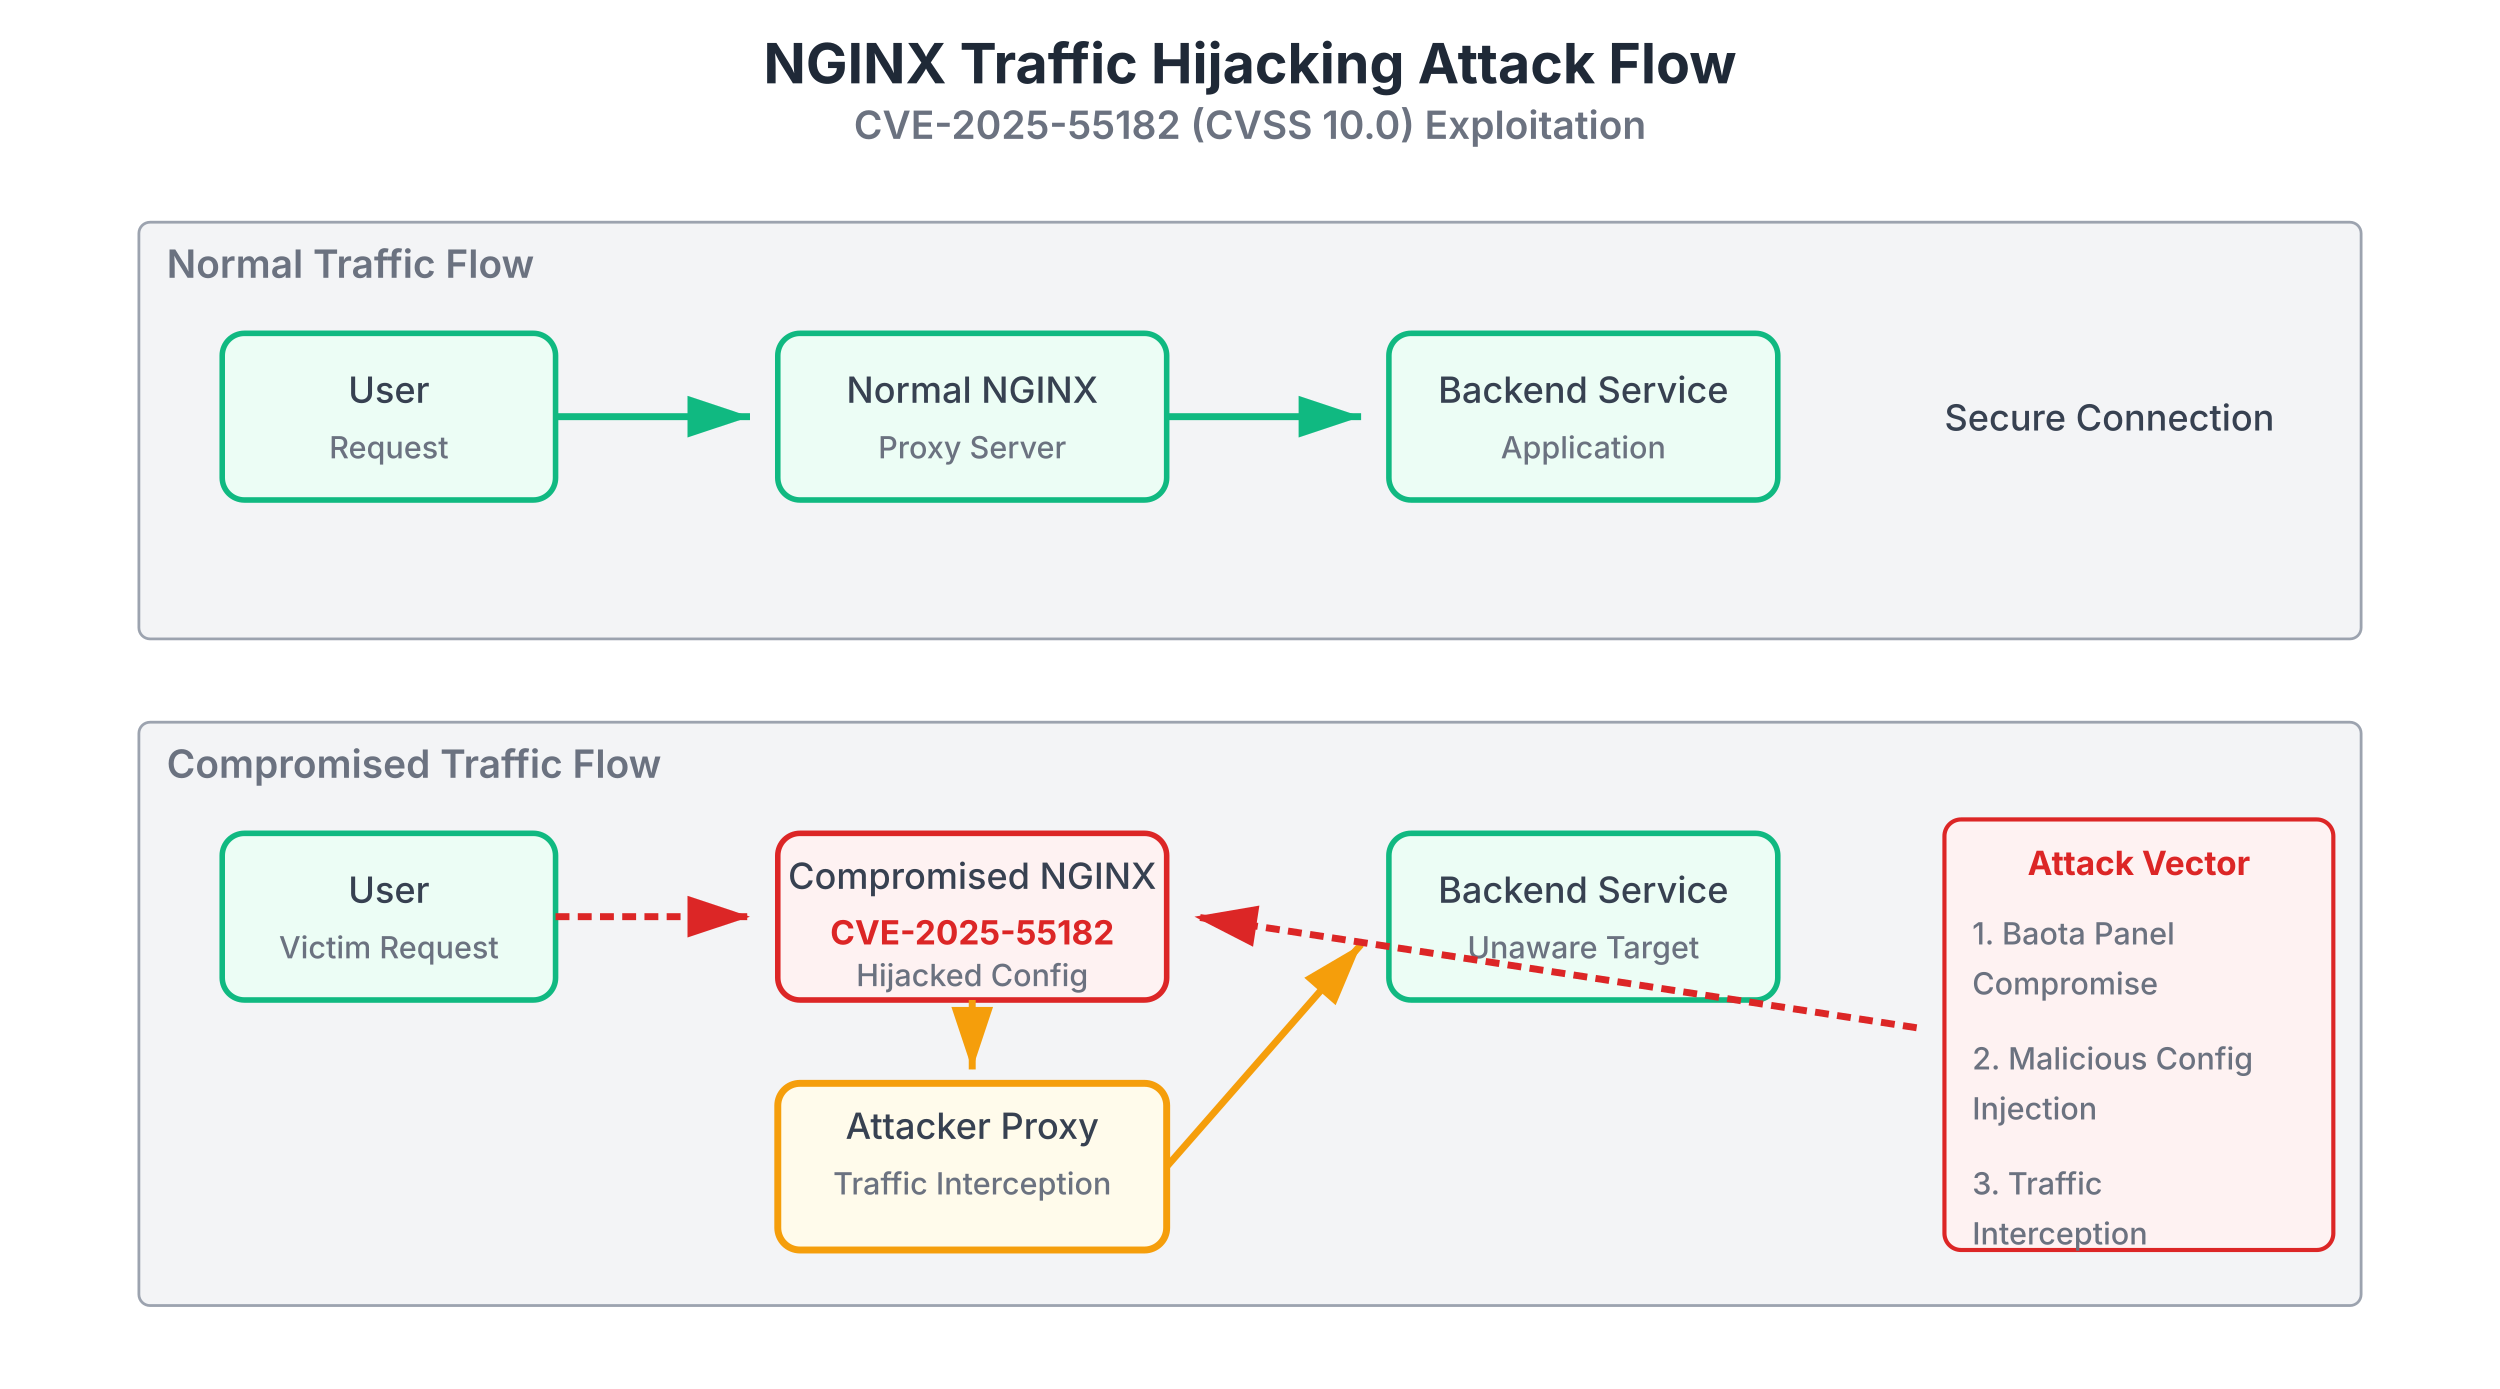
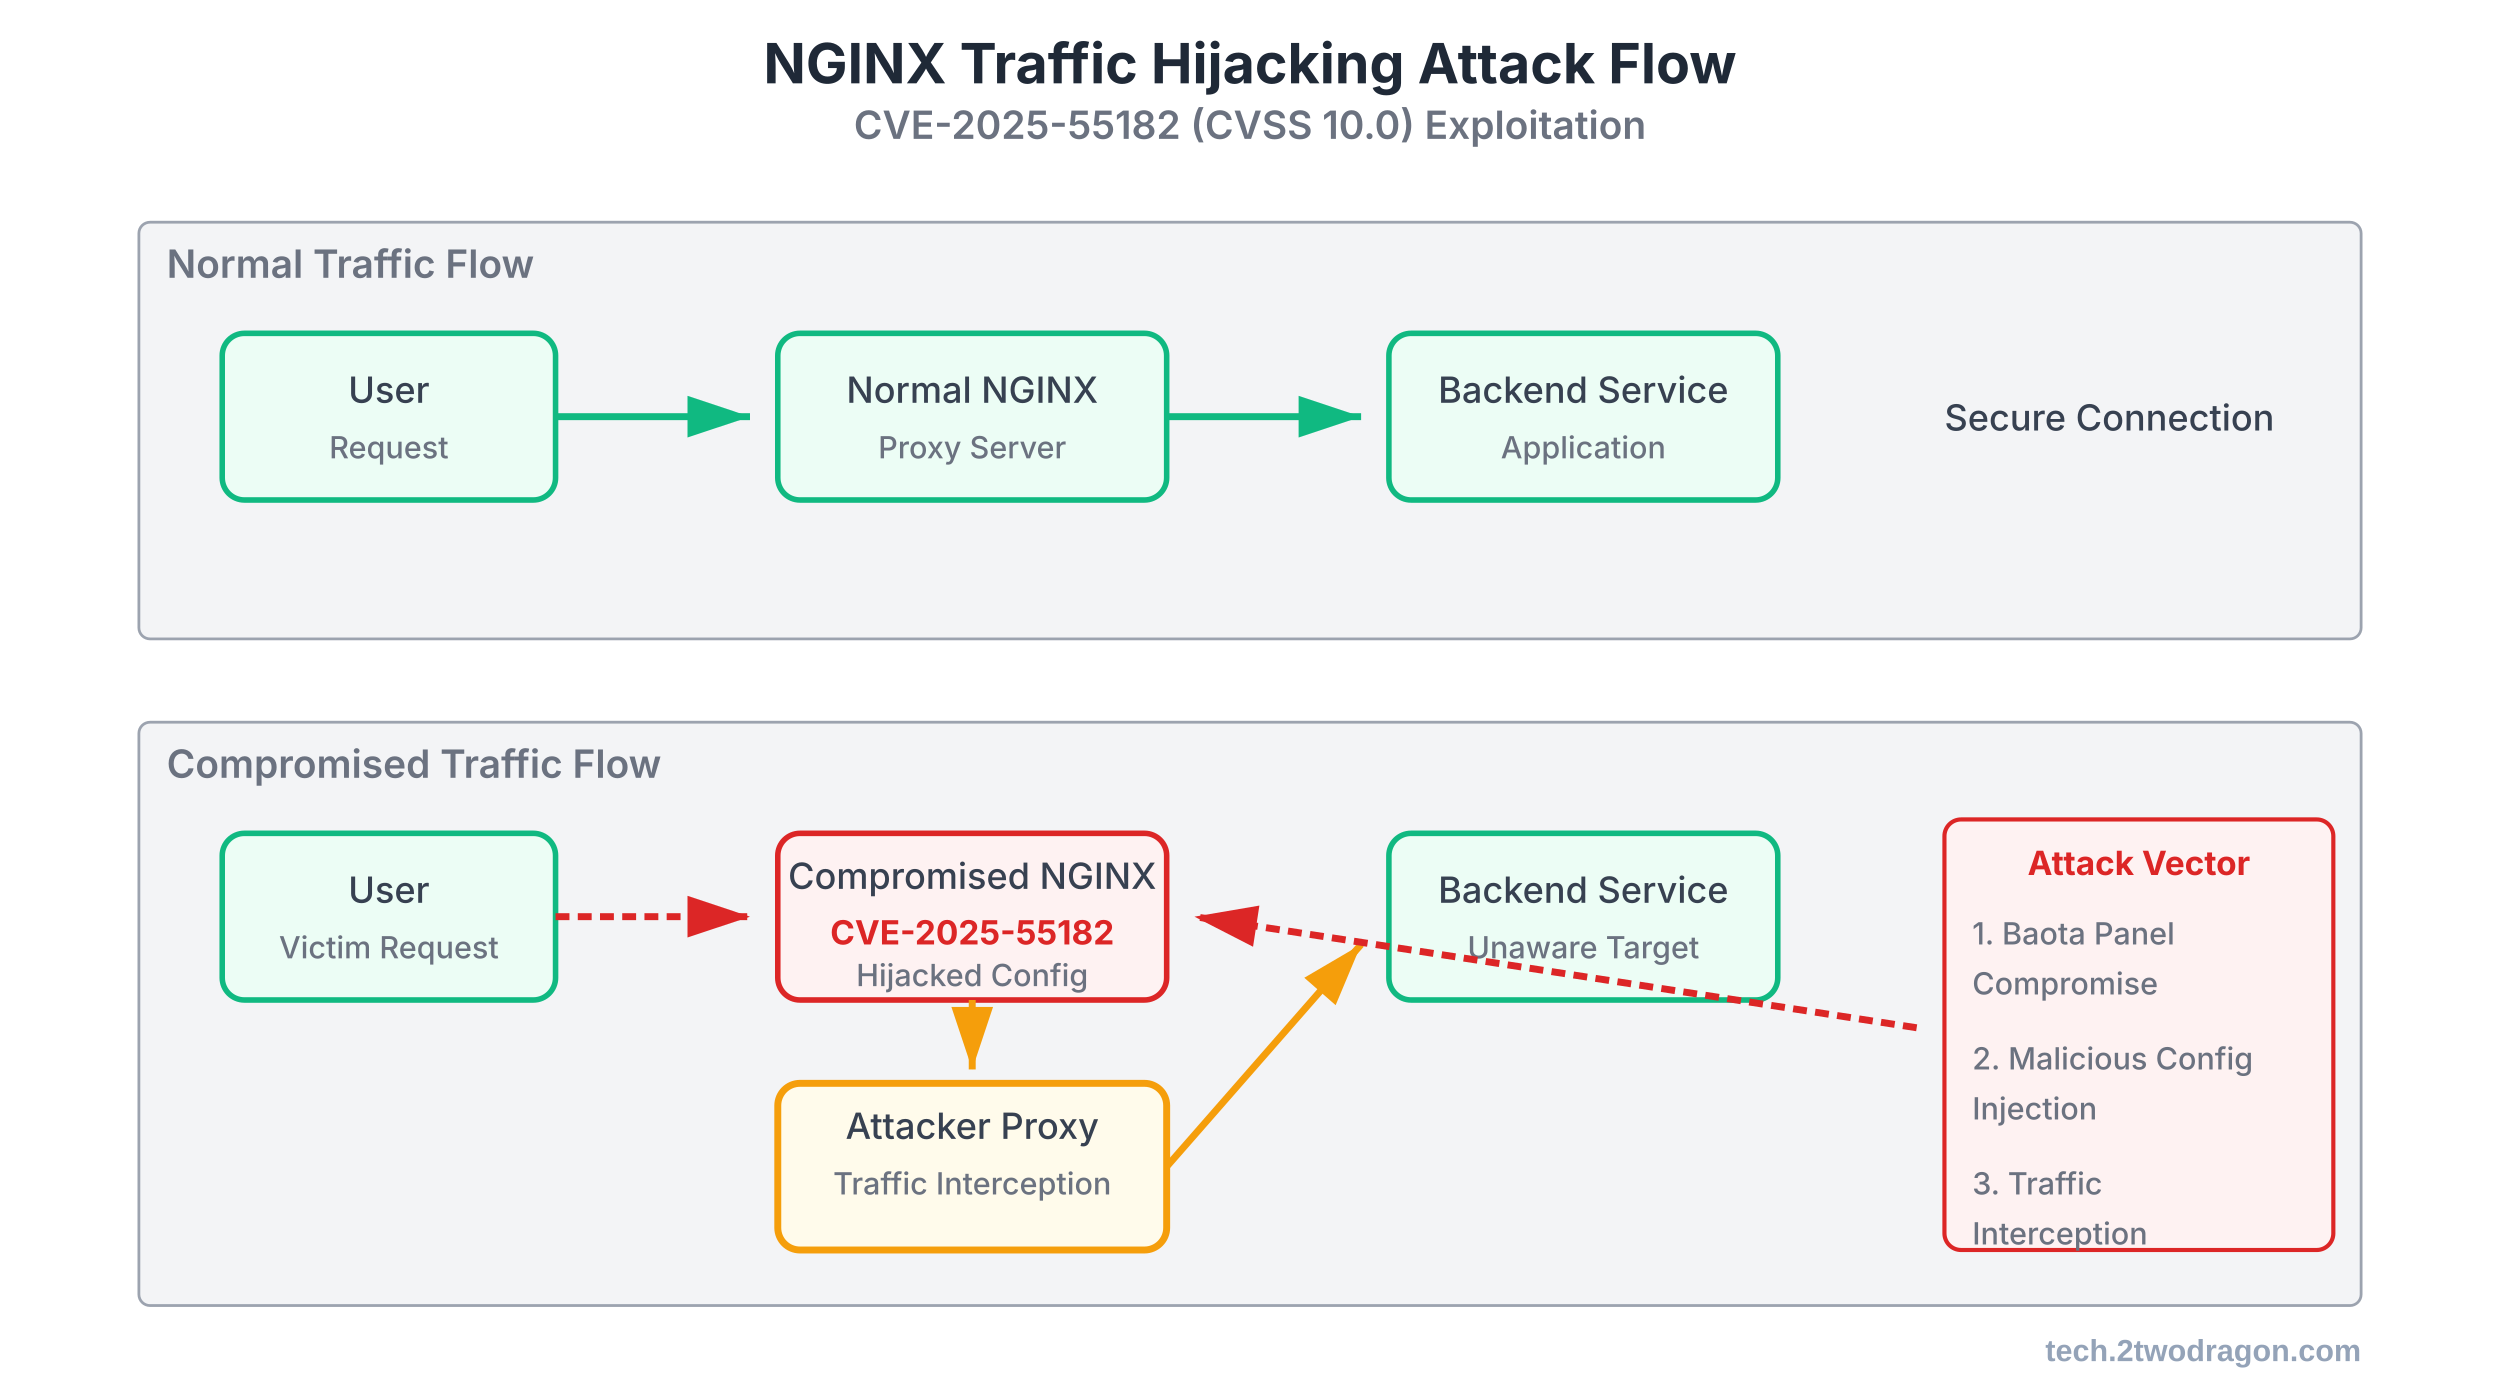
<svg xmlns="http://www.w3.org/2000/svg" viewBox="0 0 900 500" width="900" height="500">
  <defs>
    <style>
      .title { font-family: system-ui, -apple-system, sans-serif; font-size: 20px; font-weight: 700; fill: #1f2937; }
      .subtitle { font-family: system-ui, -apple-system, sans-serif; font-size: 14px; font-weight: 600; fill: #6b7280; }
      .label { font-family: system-ui, -apple-system, sans-serif; font-size: 13px; font-weight: 500; fill: #374151; }
      .label-small { font-family: system-ui, -apple-system, sans-serif; font-size: 11px; font-weight: 500; fill: #6b7280; }
      .alert { font-family: system-ui, -apple-system, sans-serif; font-size: 12px; font-weight: 700; fill: #dc2626; }
      .box-normal { fill: #ecfdf5; stroke: #10b981; stroke-width: 2; }
      .box-attack { fill: #fef2f2; stroke: #dc2626; stroke-width: 2; }
      .box-attacker { fill: #fffbeb; stroke: #f59e0b; stroke-width: 2.5; }
      .arrow-normal { stroke: #10b981; stroke-width: 2.5; fill: none; marker-end: url(#arrow-normal); }
      .arrow-attack { stroke: #dc2626; stroke-width: 2.5; fill: none; marker-end: url(#arrow-attack); stroke-dasharray: 5,3; }
      .arrow-attacker { stroke: #f59e0b; stroke-width: 2.5; fill: none; marker-end: url(#arrow-attacker); }
      .phase-box { fill: #f3f4f6; stroke: #9ca3af; stroke-width: 1; rx: 4; }
    </style>
    <marker id="arrow-normal" markerWidth="10" markerHeight="10" refX="9" refY="3" orient="auto" markerUnits="strokeWidth">
      <path d="M0,0 L0,6 L9,3 z" fill="#10b981" />
    </marker>
    <marker id="arrow-attack" markerWidth="10" markerHeight="10" refX="9" refY="3" orient="auto" markerUnits="strokeWidth">
      <path d="M0,0 L0,6 L9,3 z" fill="#dc2626" />
    </marker>
    <marker id="arrow-attacker" markerWidth="10" markerHeight="10" refX="9" refY="3" orient="auto" markerUnits="strokeWidth">
      <path d="M0,0 L0,6 L9,3 z" fill="#f59e0b" />
    </marker>
  </defs>
  <text x="450" y="30" text-anchor="middle" class="title">NGINX Traffic Hijacking Attack Flow</text>
  <text x="450" y="50" text-anchor="middle" class="subtitle">CVE-2025-55182 (CVSS 10.0) Exploitation</text>
  <rect x="50" y="80" width="800" height="150" class="phase-box" />
  <text x="60" y="100" class="subtitle">Normal Traffic Flow</text>
  <rect x="80" y="120" width="120" height="60" class="box-normal" rx="8" />
  <text x="140" y="145" text-anchor="middle" class="label">User</text>
  <text x="140" y="165" text-anchor="middle" class="label-small">Request</text>
  <rect x="280" y="120" width="140" height="60" class="box-normal" rx="8" />
  <text x="350" y="145" text-anchor="middle" class="label">Normal NGINX</text>
  <text x="350" y="165" text-anchor="middle" class="label-small">Proxy Server</text>
  <rect x="500" y="120" width="140" height="60" class="box-normal" rx="8" />
  <text x="570" y="145" text-anchor="middle" class="label">Backend Service</text>
  <text x="570" y="165" text-anchor="middle" class="label-small">Application</text>
  <path d="M 200 150 L 270 150" class="arrow-normal" />
  <path d="M 420 150 L 490 150" class="arrow-normal" />
  <text x="700" y="155" class="label" fill="#10b981" font-weight="700">Secure Connection</text>
  <rect x="50" y="260" width="800" height="210" class="phase-box" />
  <text x="60" y="280" class="subtitle">Compromised Traffic Flow</text>
  <rect x="80" y="300" width="120" height="60" class="box-normal" rx="8" />
  <text x="140" y="325" text-anchor="middle" class="label">User</text>
  <text x="140" y="345" text-anchor="middle" class="label-small">Victim Request</text>
  <rect x="280" y="300" width="140" height="60" class="box-attack" rx="8" />
  <text x="350" y="320" text-anchor="middle" class="label">Compromised NGINX</text>
  <text x="350" y="340" text-anchor="middle" class="alert">CVE-2025-55182</text>
  <text x="350" y="355" text-anchor="middle" class="label-small">Hijacked Config</text>
  <rect x="280" y="390" width="140" height="60" class="box-attacker" rx="8" />
  <text x="350" y="410" text-anchor="middle" class="label">Attacker Proxy</text>
  <text x="350" y="430" text-anchor="middle" class="label-small">Traffic Interception</text>
  <rect x="500" y="300" width="140" height="60" class="box-normal" rx="8" />
  <text x="570" y="325" text-anchor="middle" class="label">Backend Service</text>
  <text x="570" y="345" text-anchor="middle" class="label-small">Unaware Target</text>
  <path d="M 200 330 L 270 330" class="arrow-attack" />
  <path d="M 350 360 L 350 385" class="arrow-attacker" />
  <path d="M 420 420 L 490 340" class="arrow-attacker" />
  <rect x="700" y="295" width="140" height="155" fill="#fef2f2" stroke="#dc2626" stroke-width="1.5" rx="6" />
  <text x="770" y="315" text-anchor="middle" class="alert">Attack Vector</text>
  <text x="710" y="340" class="label-small" fill="#dc2626">1. Baota Panel</text>
  <text x="710" y="358" class="label-small" fill="#dc2626">   Compromise</text>
  <text x="710" y="385" class="label-small" fill="#dc2626">2. Malicious Config</text>
  <text x="710" y="403" class="label-small" fill="#dc2626">   Injection</text>
  <text x="710" y="430" class="label-small" fill="#dc2626">3. Traffic</text>
  <text x="710" y="448" class="label-small" fill="#dc2626">   Interception</text>
  <path d="M 690 370 L 430 330" class="arrow-attack" />
+   <text x="850" y="490" font-family="Arial, sans-serif" font-size="11" font-weight="bold" fill="#94a3b8" text-anchor="end">tech.2twodragon.com</text>
</svg>
